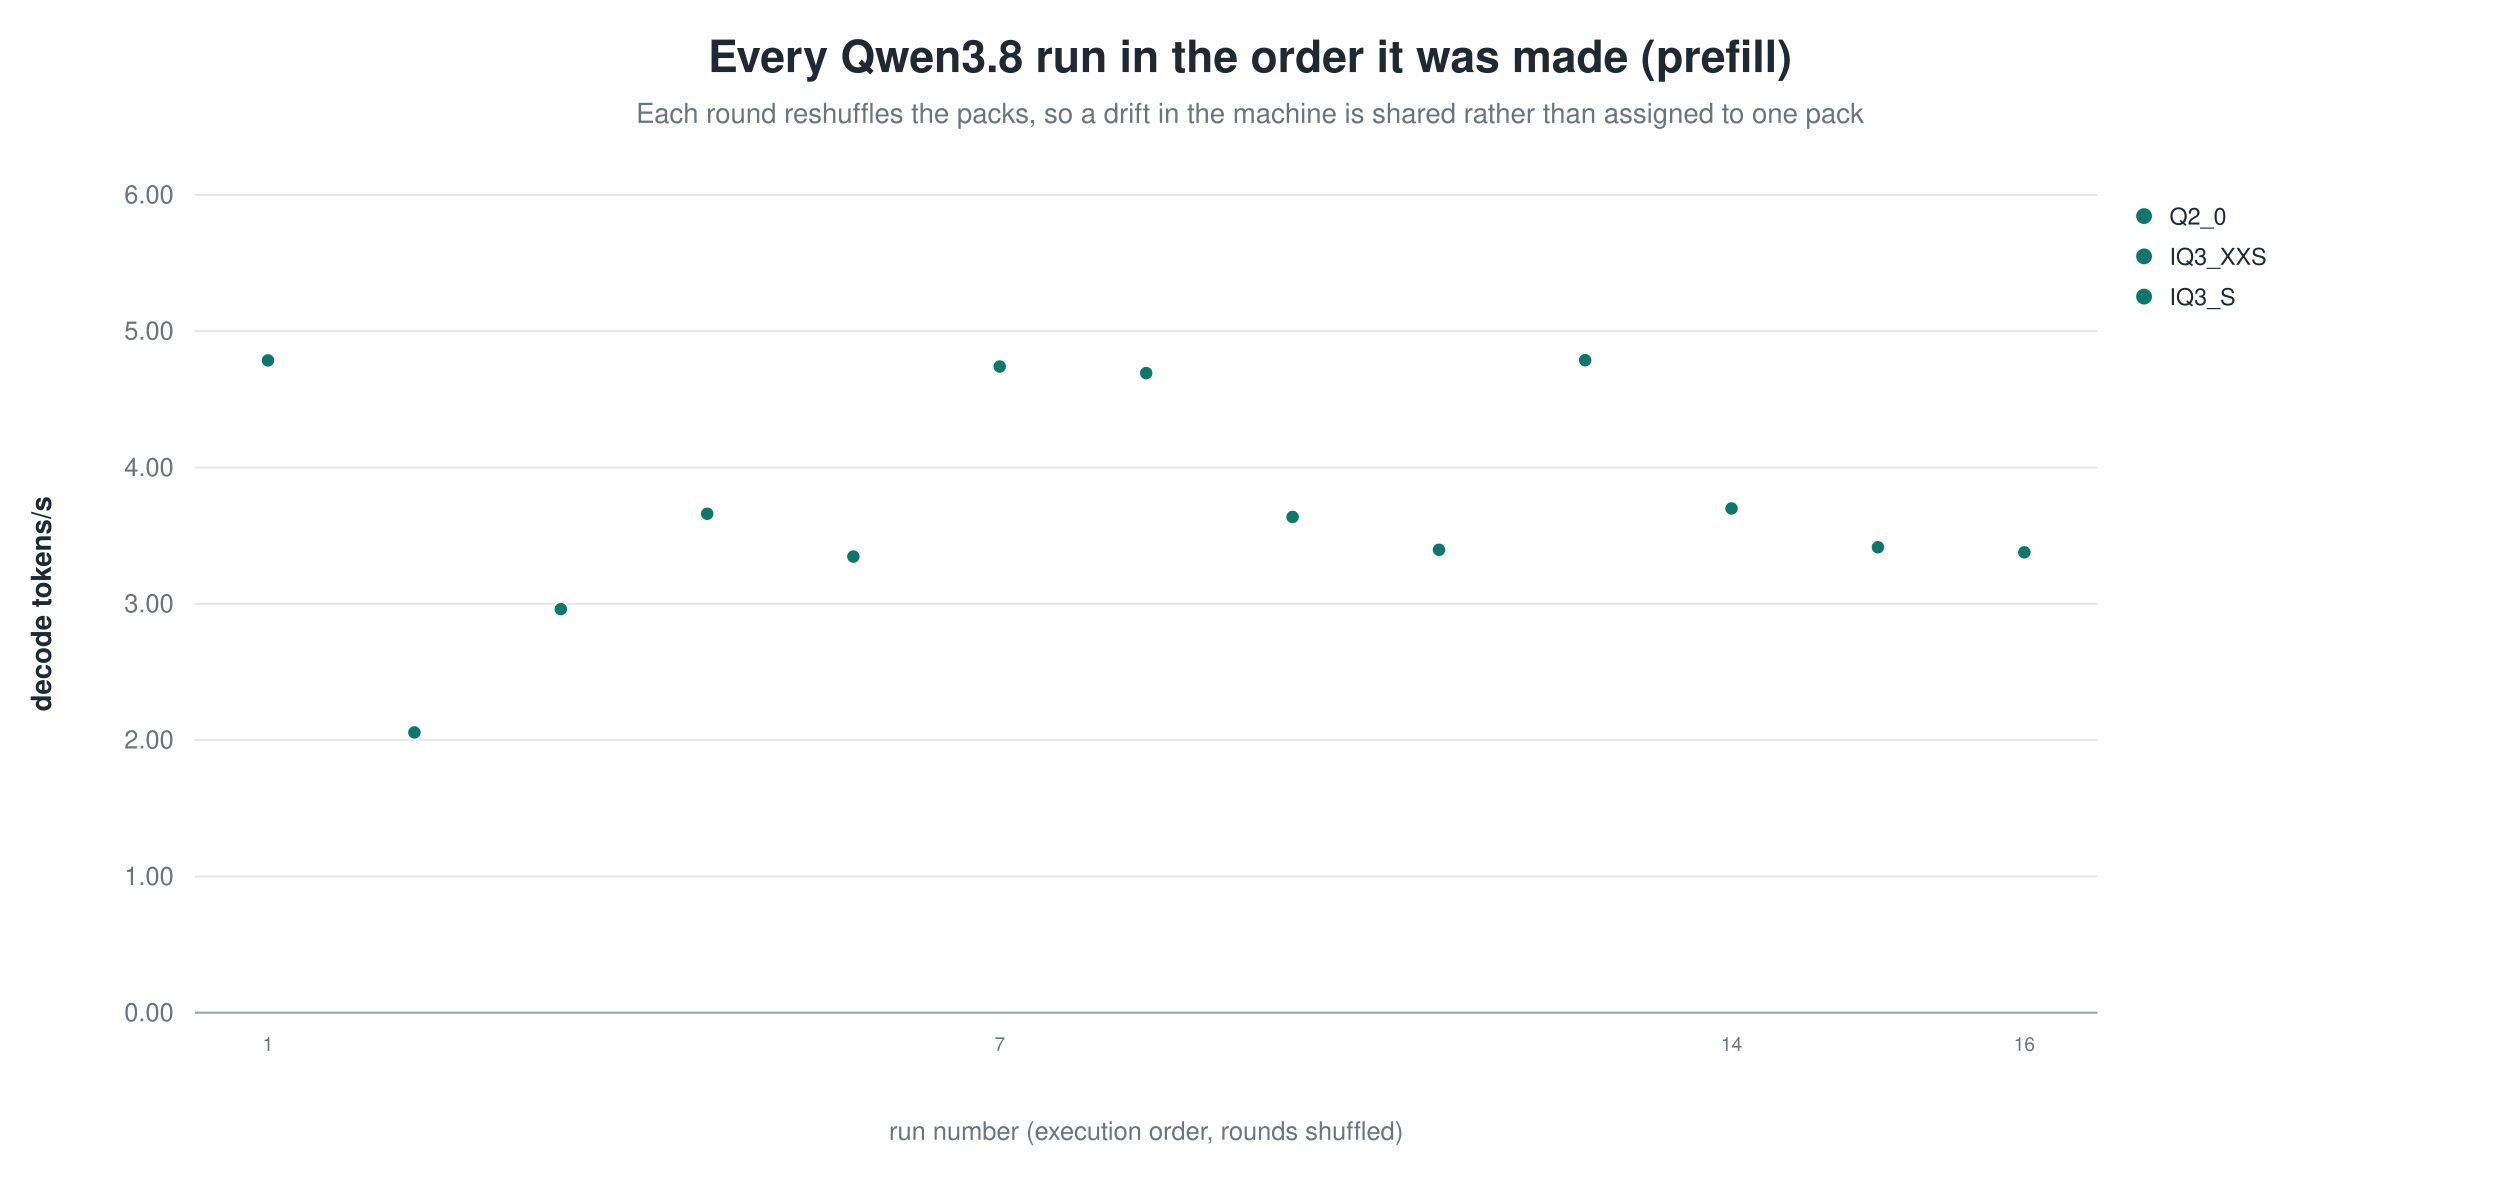
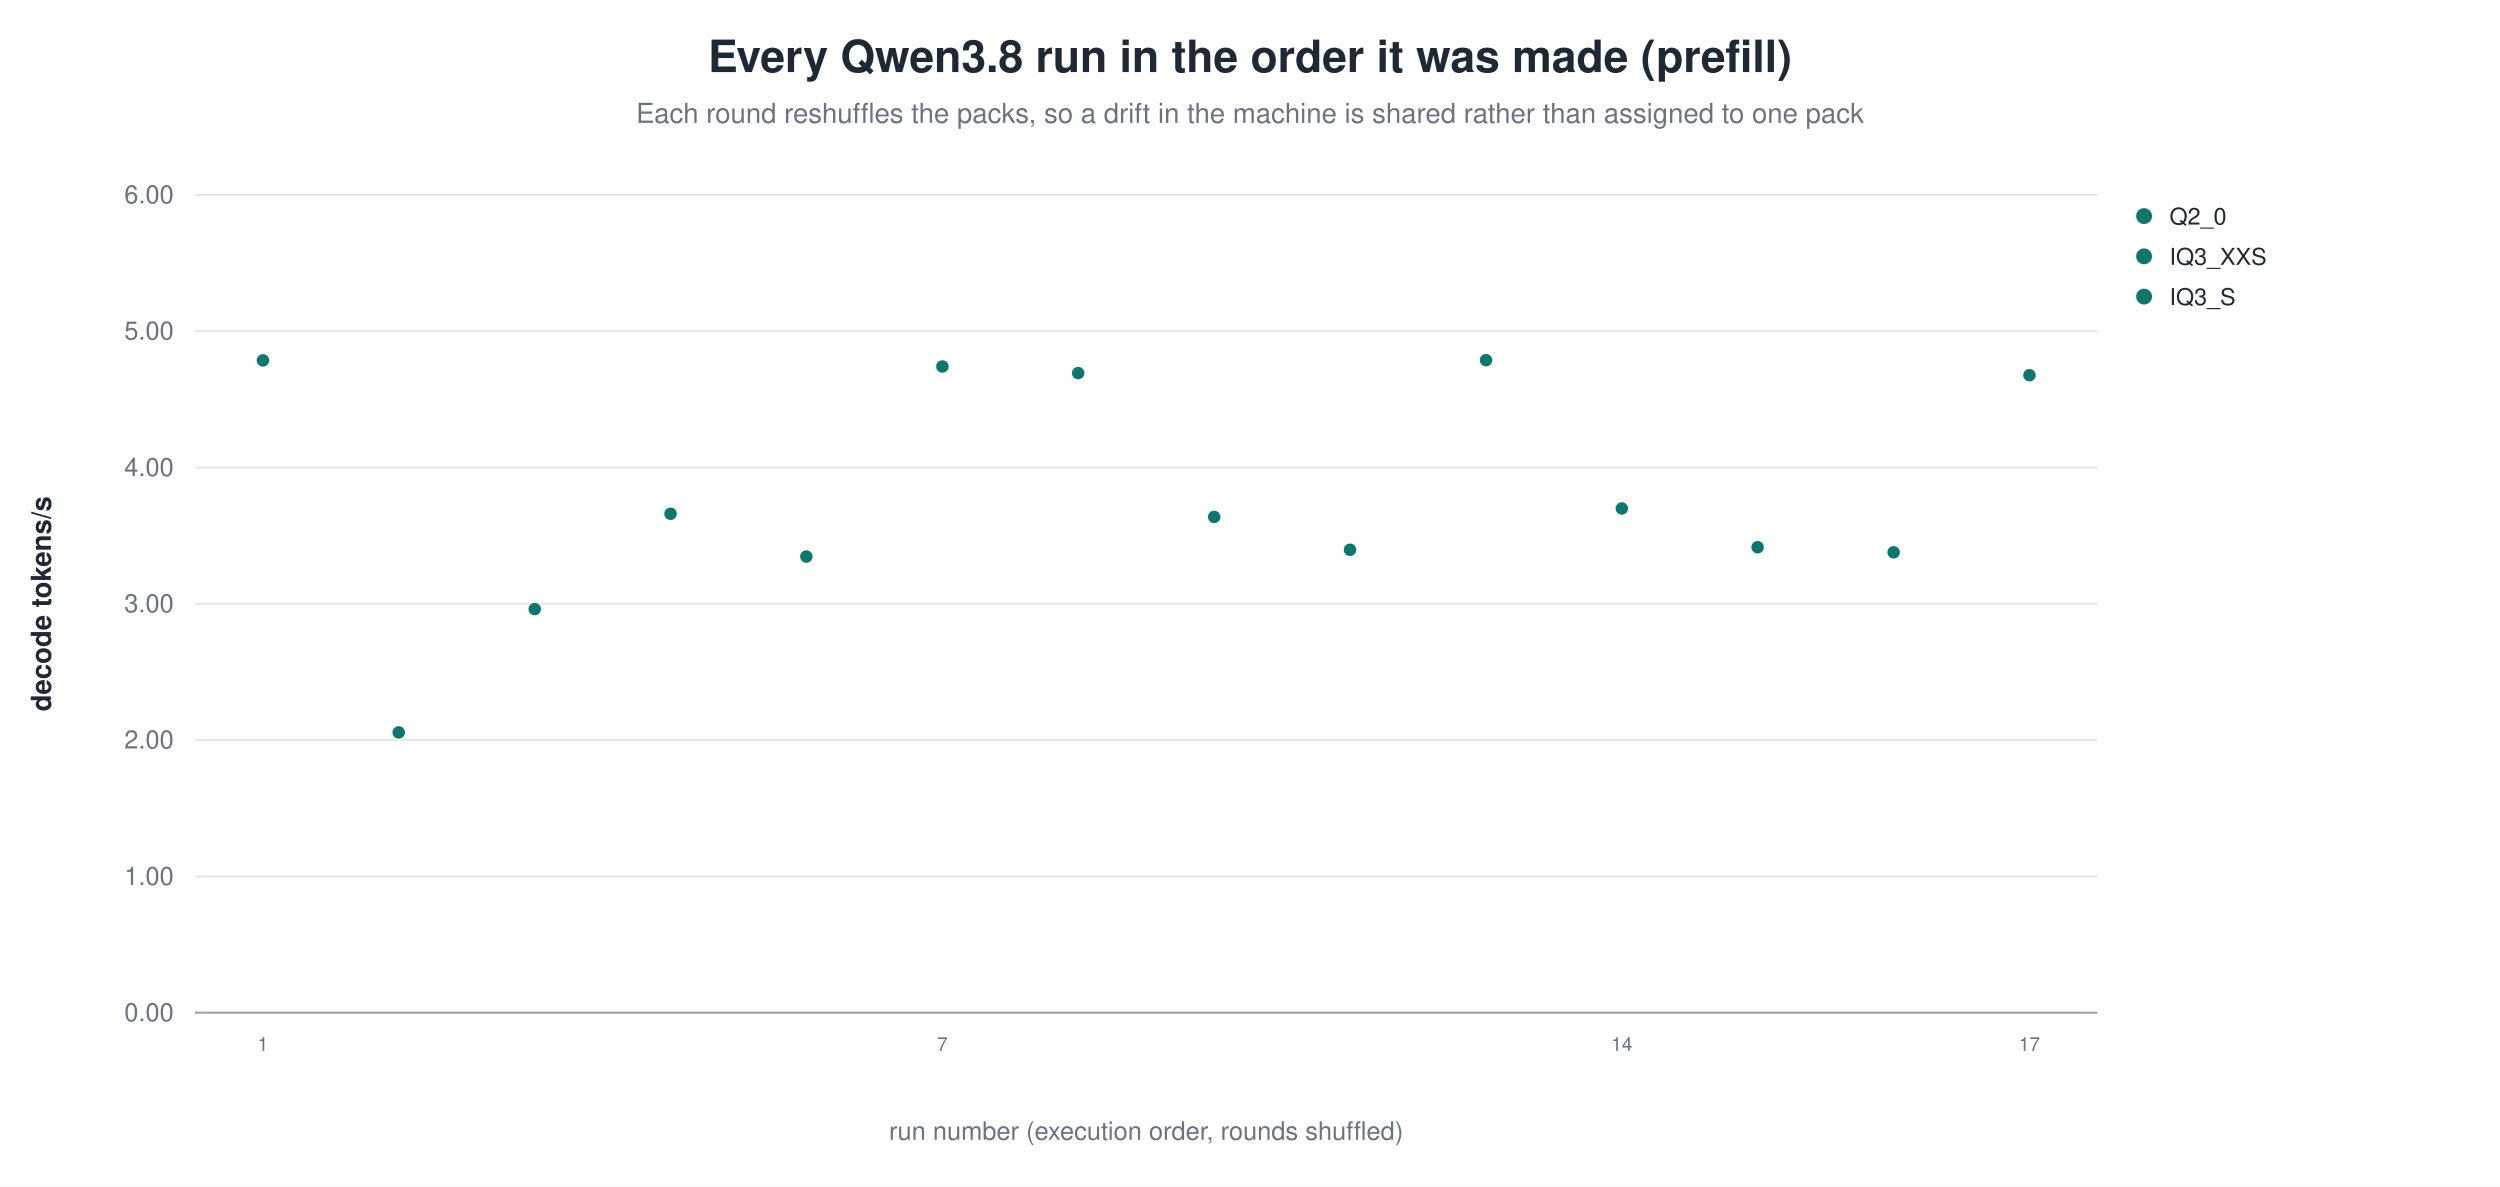
<svg xmlns="http://www.w3.org/2000/svg" width="1180" height="560" viewBox="0 0 1180 560" role="img" aria-label="Every Qwen3.8 run in the order it was made (prefill)">
  <rect width="1180" height="560" fill="white" />
  <text x="590.0" y="34" text-anchor="middle" font-family="Helvetica, Arial, sans-serif" font-size="21" font-weight="600" fill="#1f2933">Every Qwen3.8 run in the order it was made (prefill)</text>
  <text x="590.0" y="58" text-anchor="middle" font-family="Helvetica, Arial, sans-serif" font-size="13" fill="#6b7280">Each round reshuffles the packs, so a drift in the machine is shared rather than assigned to one pack</text>
  <line x1="92.0" y1="478.0" x2="990.0" y2="478.0" stroke="#9ca3af" stroke-width="1.0" />
  <text x="82.0" y="482.0" text-anchor="end" font-family="Helvetica, Arial, sans-serif" font-size="12" fill="#6b7280" font-weight="400">0.00</text>
  <line x1="92.0" y1="413.7" x2="990.0" y2="413.7" stroke="#e5e7eb" stroke-width="1.0" />
  <text x="82.0" y="417.7" text-anchor="end" font-family="Helvetica, Arial, sans-serif" font-size="12" fill="#6b7280" font-weight="400">1.00</text>
  <line x1="92.0" y1="349.3" x2="990.0" y2="349.3" stroke="#e5e7eb" stroke-width="1.0" />
  <text x="82.0" y="353.3" text-anchor="end" font-family="Helvetica, Arial, sans-serif" font-size="12" fill="#6b7280" font-weight="400">2.00</text>
  <line x1="92.0" y1="285.0" x2="990.0" y2="285.0" stroke="#e5e7eb" stroke-width="1.0" />
  <text x="82.0" y="289.0" text-anchor="end" font-family="Helvetica, Arial, sans-serif" font-size="12" fill="#6b7280" font-weight="400">3.00</text>
  <line x1="92.0" y1="220.7" x2="990.0" y2="220.7" stroke="#e5e7eb" stroke-width="1.0" />
  <text x="82.0" y="224.7" text-anchor="end" font-family="Helvetica, Arial, sans-serif" font-size="12" fill="#6b7280" font-weight="400">4.00</text>
  <line x1="92.0" y1="156.3" x2="990.0" y2="156.3" stroke="#e5e7eb" stroke-width="1.0" />
  <text x="82.0" y="160.3" text-anchor="end" font-family="Helvetica, Arial, sans-serif" font-size="12" fill="#6b7280" font-weight="400">5.00</text>
  <line x1="92.0" y1="92.0" x2="990.0" y2="92.0" stroke="#e5e7eb" stroke-width="1.0" />
  <text x="82.0" y="96.0" text-anchor="end" font-family="Helvetica, Arial, sans-serif" font-size="12" fill="#6b7280" font-weight="400">6.00</text>
  <text x="24.0" y="285.0" text-anchor="middle" font-family="Helvetica, Arial, sans-serif" font-size="13" fill="#1f2933" font-weight="600" transform="rotate(-90.0 24.0 285.0)">decode tokens/s</text>
-   <circle cx="126.5" cy="170.1" r="3.4" fill="#0f766e" stroke="white" stroke-width="0.9" opacity="1.00" />
-   <text x="126.5" y="496.0" text-anchor="middle" font-family="Helvetica, Arial, sans-serif" font-size="9" fill="#6b7280" font-weight="400">1</text>
-   <circle cx="195.6" cy="345.7" r="3.4" fill="#0f766e" stroke="white" stroke-width="0.9" opacity="1.00" />
-   <circle cx="264.7" cy="287.5" r="3.4" fill="#0f766e" stroke="white" stroke-width="0.9" opacity="1.00" />
-   <circle cx="333.8" cy="242.5" r="3.4" fill="#0f766e" stroke="white" stroke-width="0.9" opacity="1.00" />
-   <circle cx="402.8" cy="262.7" r="3.4" fill="#0f766e" stroke="white" stroke-width="0.9" opacity="1.00" />
-   <circle cx="471.9" cy="173.0" r="3.4" fill="#0f766e" stroke="white" stroke-width="0.9" opacity="1.00" />
-   <text x="471.9" y="496.0" text-anchor="middle" font-family="Helvetica, Arial, sans-serif" font-size="9" fill="#6b7280" font-weight="400">7</text>
-   <circle cx="541.0" cy="176.1" r="3.4" fill="#0f766e" stroke="white" stroke-width="0.9" opacity="1.00" />
-   <circle cx="610.1" cy="244.0" r="3.4" fill="#0f766e" stroke="white" stroke-width="0.9" opacity="1.00" />
-   <circle cx="679.2" cy="259.5" r="3.4" fill="#0f766e" stroke="white" stroke-width="0.9" opacity="1.00" />
-   <circle cx="748.2" cy="170.0" r="3.4" fill="#0f766e" stroke="white" stroke-width="0.9" opacity="1.00" />
-   <circle cx="817.3" cy="240.0" r="3.4" fill="#0f766e" stroke="white" stroke-width="0.9" opacity="1.00" />
-   <text x="817.3" y="496.0" text-anchor="middle" font-family="Helvetica, Arial, sans-serif" font-size="9" fill="#6b7280" font-weight="400">14</text>
-   <circle cx="886.4" cy="258.3" r="3.4" fill="#0f766e" stroke="white" stroke-width="0.9" opacity="1.00" />
-   <circle cx="955.5" cy="260.7" r="3.4" fill="#0f766e" stroke="white" stroke-width="0.9" opacity="1.00" />
-   <text x="955.5" y="496.0" text-anchor="middle" font-family="Helvetica, Arial, sans-serif" font-size="9" fill="#6b7280" font-weight="400">16</text>
+   <circle cx="124.1" cy="170.1" r="3.4" fill="#0f766e" stroke="white" stroke-width="0.9" opacity="1.00" />
+   <text x="124.1" y="496.0" text-anchor="middle" font-family="Helvetica, Arial, sans-serif" font-size="9" fill="#6b7280" font-weight="400">1</text>
+   <circle cx="188.2" cy="345.7" r="3.4" fill="#0f766e" stroke="white" stroke-width="0.9" opacity="1.00" />
+   <circle cx="252.4" cy="287.5" r="3.4" fill="#0f766e" stroke="white" stroke-width="0.9" opacity="1.00" />
+   <circle cx="316.5" cy="242.5" r="3.4" fill="#0f766e" stroke="white" stroke-width="0.9" opacity="1.00" />
+   <circle cx="380.6" cy="262.7" r="3.4" fill="#0f766e" stroke="white" stroke-width="0.9" opacity="1.00" />
+   <circle cx="444.8" cy="173.0" r="3.4" fill="#0f766e" stroke="white" stroke-width="0.9" opacity="1.00" />
+   <text x="444.8" y="496.0" text-anchor="middle" font-family="Helvetica, Arial, sans-serif" font-size="9" fill="#6b7280" font-weight="400">7</text>
+   <circle cx="508.9" cy="176.1" r="3.4" fill="#0f766e" stroke="white" stroke-width="0.9" opacity="1.00" />
+   <circle cx="573.1" cy="244.0" r="3.4" fill="#0f766e" stroke="white" stroke-width="0.9" opacity="1.00" />
+   <circle cx="637.2" cy="259.5" r="3.4" fill="#0f766e" stroke="white" stroke-width="0.9" opacity="1.00" />
+   <circle cx="701.4" cy="170.0" r="3.4" fill="#0f766e" stroke="white" stroke-width="0.9" opacity="1.00" />
+   <circle cx="765.5" cy="240.0" r="3.4" fill="#0f766e" stroke="white" stroke-width="0.9" opacity="1.00" />
+   <text x="765.5" y="496.0" text-anchor="middle" font-family="Helvetica, Arial, sans-serif" font-size="9" fill="#6b7280" font-weight="400">14</text>
+   <circle cx="829.6" cy="258.3" r="3.4" fill="#0f766e" stroke="white" stroke-width="0.9" opacity="1.00" />
+   <circle cx="893.8" cy="260.7" r="3.4" fill="#0f766e" stroke="white" stroke-width="0.9" opacity="1.00" />
+   <circle cx="957.9" cy="177.1" r="3.4" fill="#0f766e" stroke="white" stroke-width="0.9" opacity="1.00" />
+   <text x="957.9" y="496.0" text-anchor="middle" font-family="Helvetica, Arial, sans-serif" font-size="9" fill="#6b7280" font-weight="400">17</text>
  <circle cx="1012.0" cy="102.0" r="4.2" fill="#0f766e" stroke="white" stroke-width="0.9" opacity="1.00" />
  <text x="1024.0" y="106.0" text-anchor="start" font-family="Helvetica, Arial, sans-serif" font-size="11" fill="#1f2933" font-weight="400">Q2_0</text>
  <circle cx="1012.0" cy="121.0" r="4.2" fill="#0f766e" stroke="white" stroke-width="0.9" opacity="1.00" />
  <text x="1024.0" y="125.0" text-anchor="start" font-family="Helvetica, Arial, sans-serif" font-size="11" fill="#1f2933" font-weight="400">IQ3_XXS</text>
  <circle cx="1012.0" cy="140.0" r="4.2" fill="#0f766e" stroke="white" stroke-width="0.9" opacity="1.00" />
  <text x="1024.0" y="144.0" text-anchor="start" font-family="Helvetica, Arial, sans-serif" font-size="11" fill="#1f2933" font-weight="400">IQ3_S</text>
  <text x="541.0" y="538.0" text-anchor="middle" font-family="Helvetica, Arial, sans-serif" font-size="12" fill="#6b7280" font-weight="400">run number (execution order, rounds shuffled)</text>
</svg>
